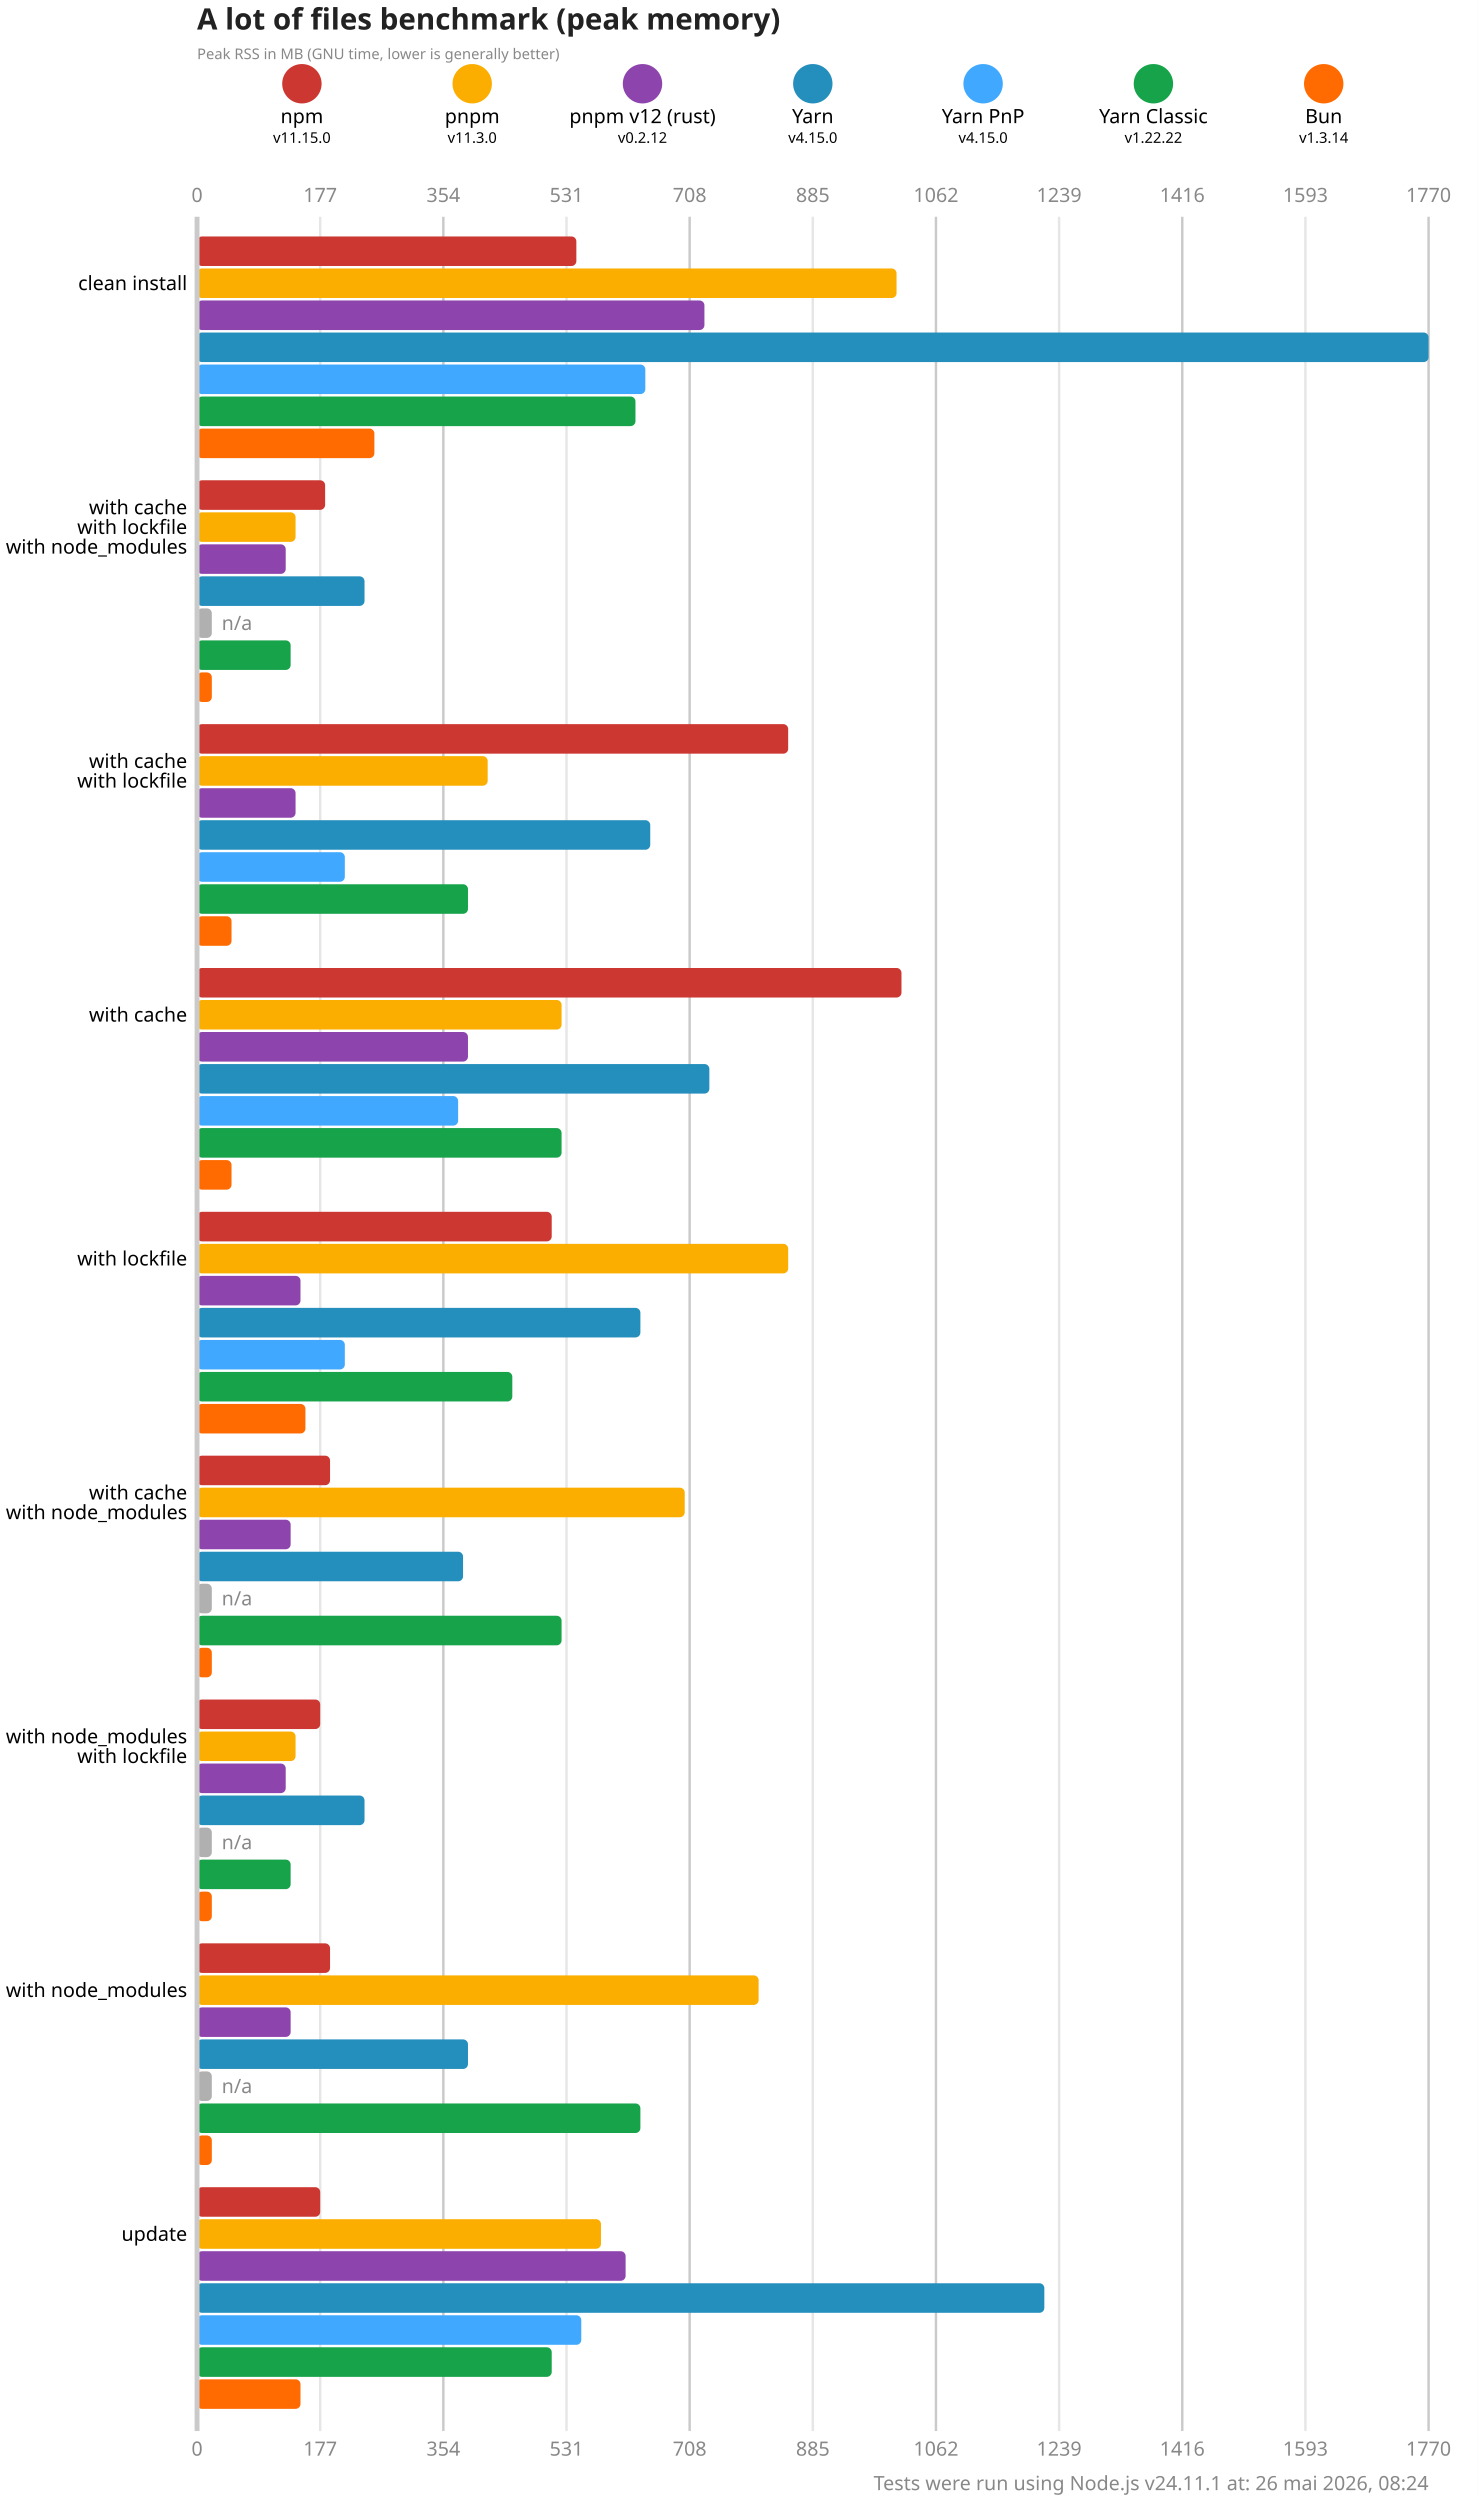
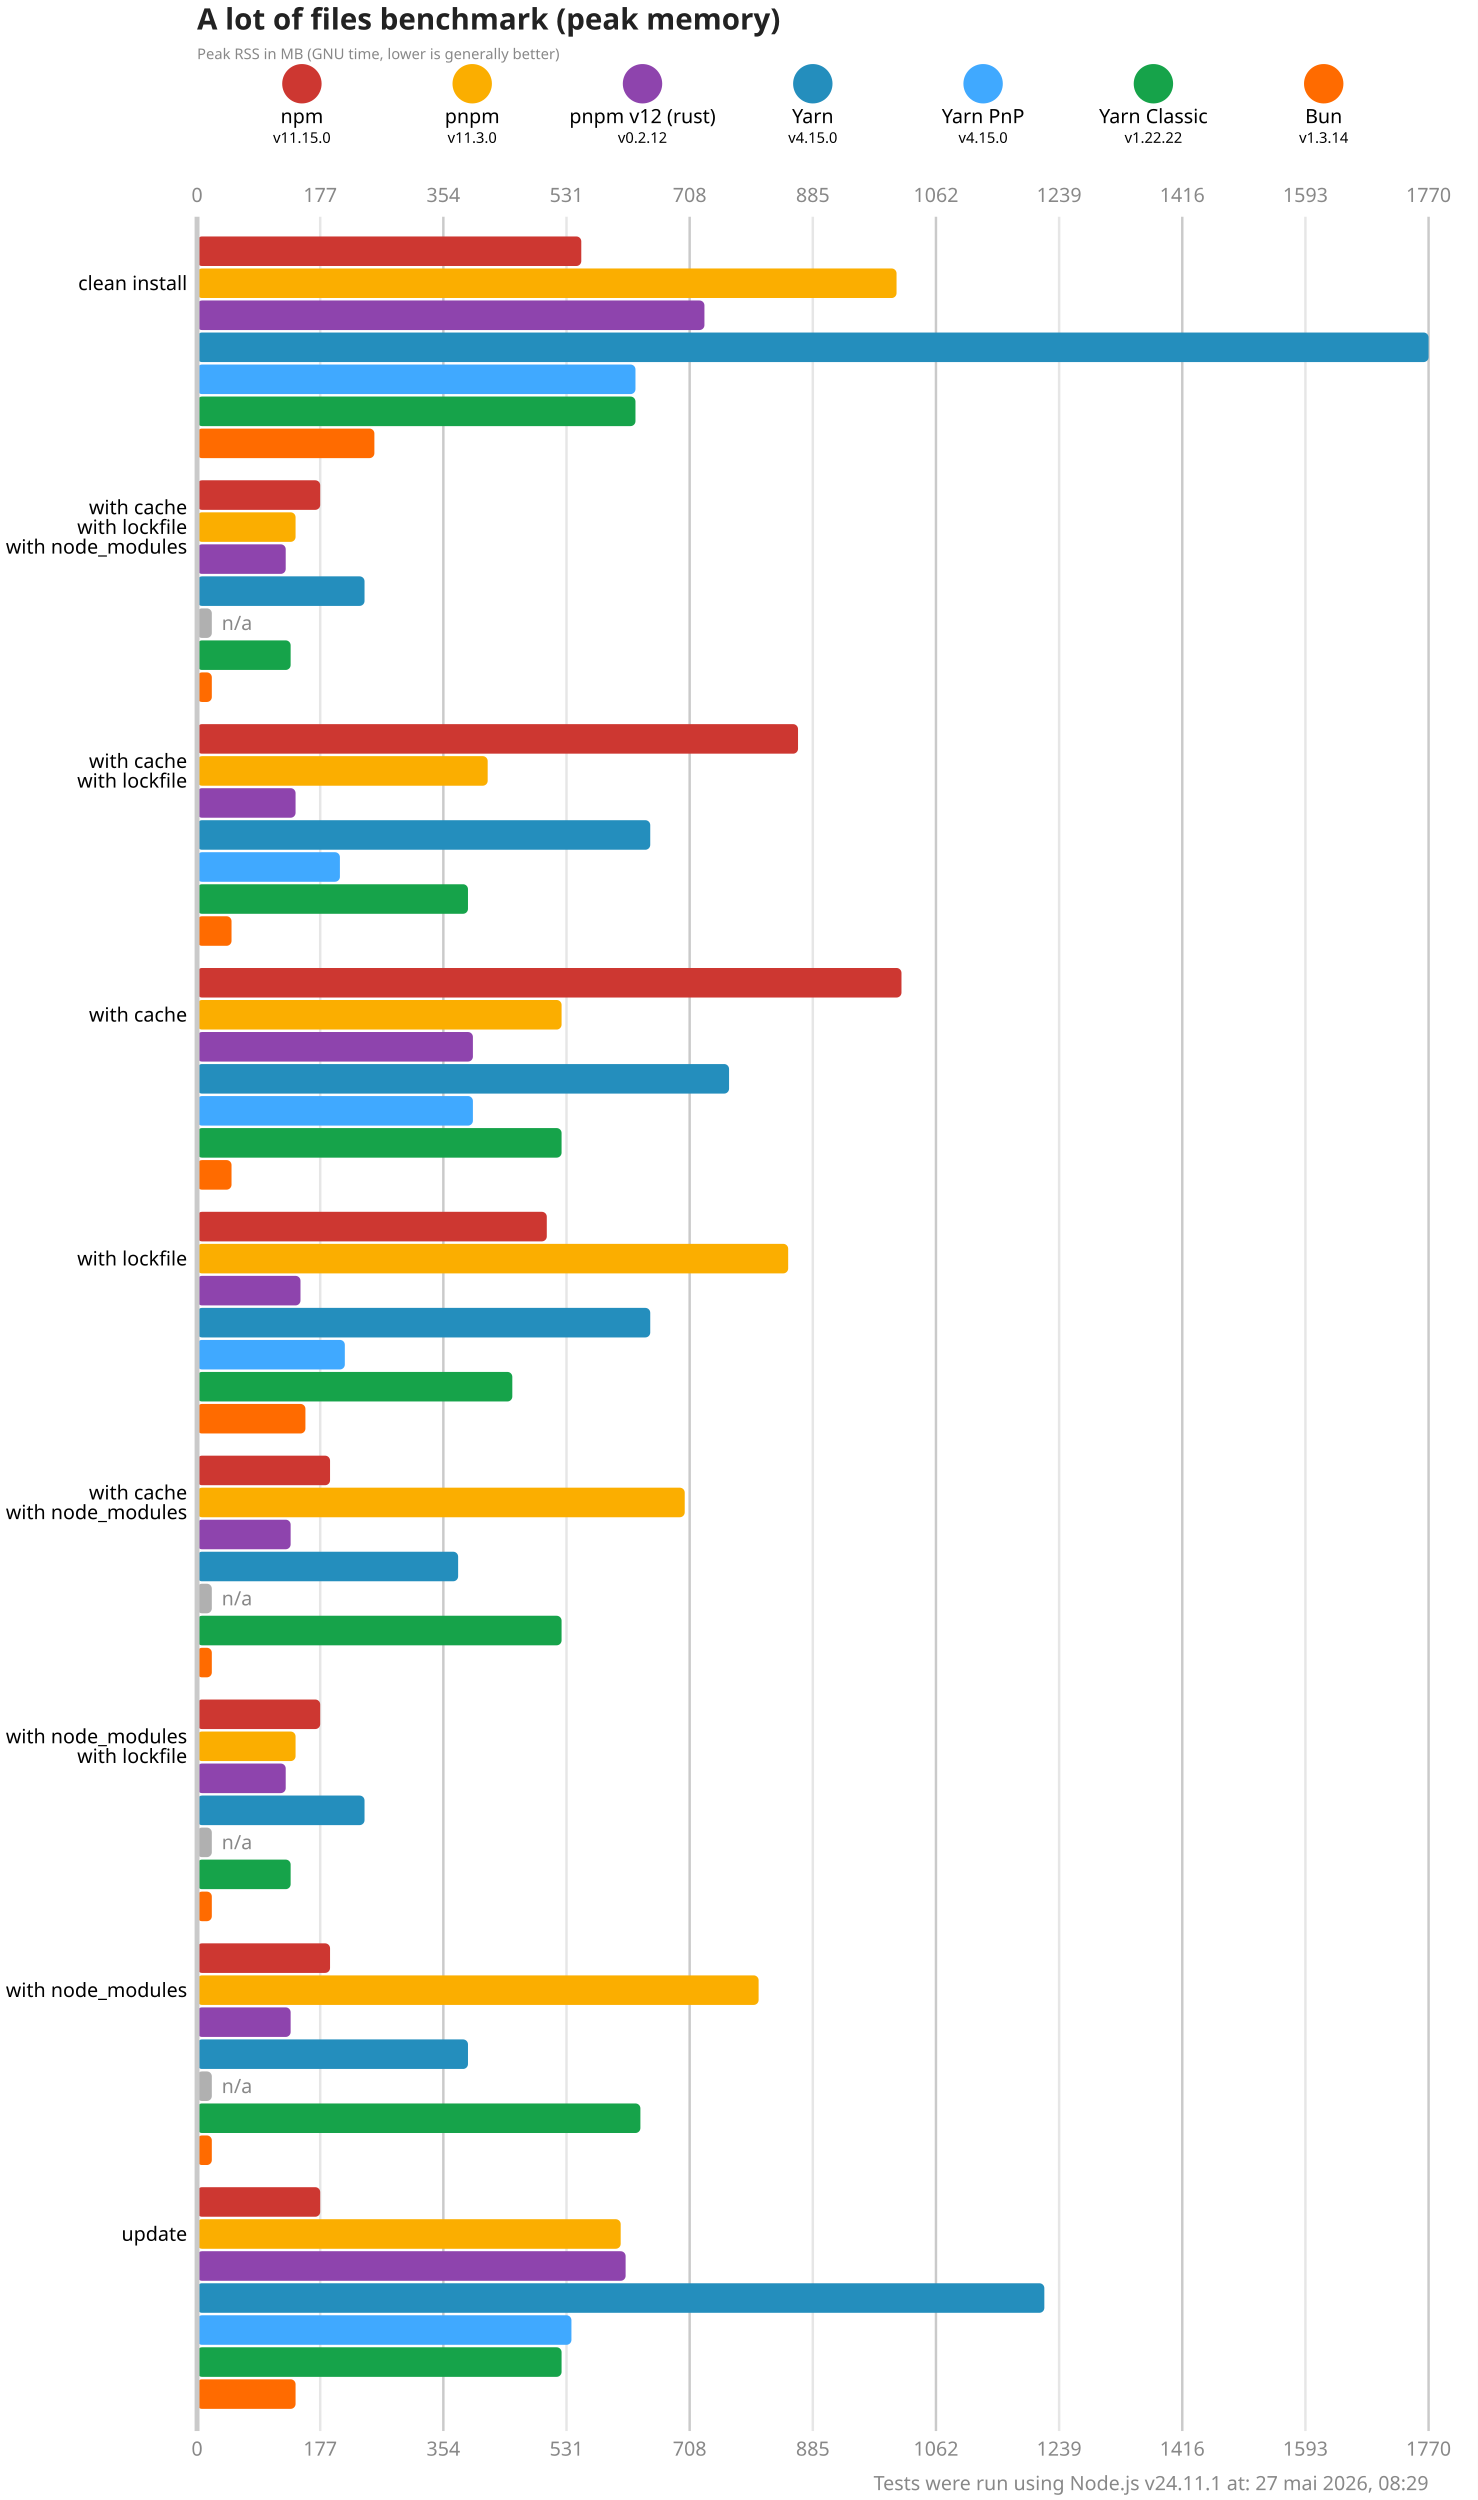
<svg xmlns="http://www.w3.org/2000/svg" version="1.1" viewBox="0 0 300 507.5">
  <style>
    .font { font-family: sans-serif; }
    .s3 { font-size: 3px; }
    .s4 { font-size: 4px; }
    .s5 { font-size: 5px; }
    .s6 { font-size: 6px; }
    .title { fill: #222; font-weight: 600; }
    .line { stroke: #cacaca; }
    .lineMinor { stroke: #e6e6e6; }
    .width { stroke-width: 0.5; }
    .text { fill: #888; }
  </style>
  <rect x="0" y="0" width="300" height="507.5" fill="#fff" />
  <text x="40" y="6" class="font s6 title">A lot of files benchmark (peak memory)</text>
  <text x="40" y="12" class="font s3 text">Peak RSS in MB (GNU time, lower is generally better)</text>
  <circle cx="61.286" cy="17" r="4" fill="#cd3731" />
  <text x="61.286" y="25" class="font s4" text-anchor="middle">npm</text>
  <text x="61.286" y="29" class="font s3" text-anchor="middle">v11.15.0</text>
  <circle cx="95.857" cy="17" r="4" fill="#fbae00" />
  <text x="95.857" y="25" class="font s4" text-anchor="middle">pnpm</text>
  <text x="95.857" y="29" class="font s3" text-anchor="middle">v11.3.0</text>
  <circle cx="130.429" cy="17" r="4" fill="#8e44ad" />
  <text x="130.429" y="25" class="font s4" text-anchor="middle">pnpm v12 (rust)</text>
  <text x="130.429" y="29" class="font s3" text-anchor="middle">v0.2.12</text>
  <circle cx="165" cy="17" r="4" fill="#248ebd" />
  <text x="165" y="25" class="font s4" text-anchor="middle">Yarn</text>
  <text x="165" y="29" class="font s3" text-anchor="middle">v4.15.0</text>
  <circle cx="199.571" cy="17" r="4" fill="#40a9ff" />
  <text x="199.571" y="25" class="font s4" text-anchor="middle">Yarn PnP</text>
  <text x="199.571" y="29" class="font s3" text-anchor="middle">v4.15.0</text>
  <circle cx="234.143" cy="17" r="4" fill="#16a34a" />
  <text x="234.143" y="25" class="font s4" text-anchor="middle">Yarn Classic</text>
  <text x="234.143" y="29" class="font s3" text-anchor="middle">v1.22.22</text>
  <circle cx="268.714" cy="17" r="4" fill="#ff6b00" />
  <text x="268.714" y="25" class="font s4" text-anchor="middle">Bun</text>
  <text x="268.714" y="29" class="font s3" text-anchor="middle">v1.3.14</text>
  <text x="40" y="41" class="font s4 text" text-anchor="middle">0</text>
  <text x="40" y="498.5" class="font s4 text" text-anchor="middle">0</text>
  <line x1="65" y1="44" x2="65" y2="493.5" class="lineMinor width" />
  <text x="65" y="41" class="font s4 text" text-anchor="middle">177</text>
  <text x="65" y="498.5" class="font s4 text" text-anchor="middle">177</text>
  <line x1="90" y1="44" x2="90" y2="493.5" class="line width" />
  <text x="90" y="41" class="font s4 text" text-anchor="middle">354</text>
  <text x="90" y="498.5" class="font s4 text" text-anchor="middle">354</text>
  <line x1="115" y1="44" x2="115" y2="493.5" class="lineMinor width" />
  <text x="115" y="41" class="font s4 text" text-anchor="middle">531</text>
  <text x="115" y="498.5" class="font s4 text" text-anchor="middle">531</text>
  <line x1="140" y1="44" x2="140" y2="493.5" class="line width" />
  <text x="140" y="41" class="font s4 text" text-anchor="middle">708</text>
  <text x="140" y="498.5" class="font s4 text" text-anchor="middle">708</text>
  <line x1="165" y1="44" x2="165" y2="493.5" class="lineMinor width" />
  <text x="165" y="41" class="font s4 text" text-anchor="middle">885</text>
  <text x="165" y="498.5" class="font s4 text" text-anchor="middle">885</text>
  <line x1="190" y1="44" x2="190" y2="493.5" class="line width" />
  <text x="190" y="41" class="font s4 text" text-anchor="middle">1062</text>
  <text x="190" y="498.5" class="font s4 text" text-anchor="middle">1062</text>
  <line x1="215" y1="44" x2="215" y2="493.5" class="lineMinor width" />
  <text x="215" y="41" class="font s4 text" text-anchor="middle">1239</text>
  <text x="215" y="498.5" class="font s4 text" text-anchor="middle">1239</text>
  <line x1="240" y1="44" x2="240" y2="493.5" class="line width" />
  <text x="240" y="41" class="font s4 text" text-anchor="middle">1416</text>
  <text x="240" y="498.5" class="font s4 text" text-anchor="middle">1416</text>
  <line x1="265" y1="44" x2="265" y2="493.5" class="lineMinor width" />
  <text x="265" y="41" class="font s4 text" text-anchor="middle">1593</text>
  <text x="265" y="498.5" class="font s4 text" text-anchor="middle">1593</text>
  <line x1="290" y1="44" x2="290" y2="493.5" class="line width" />
  <text x="290" y="41" class="font s4 text" text-anchor="middle">1770</text>
  <text x="290" y="498.5" class="font s4 text" text-anchor="middle">1770</text>
-   <rect x="40" y="48" width="77" height="6" fill="#cd3731" rx="1" ry="1" />
+   <rect x="40" y="48" width="78" height="6" fill="#cd3731" rx="1" ry="1" />
  <rect x="40" y="54.5" width="142" height="6" fill="#fbae00" rx="1" ry="1" />
  <rect x="40" y="61" width="103" height="6" fill="#8e44ad" rx="1" ry="1" />
  <rect x="40" y="67.5" width="250" height="6" fill="#248ebd" rx="1" ry="1" />
-   <rect x="40" y="74" width="91" height="6" fill="#40a9ff" rx="1" ry="1" />
+   <rect x="40" y="74" width="89" height="6" fill="#40a9ff" rx="1" ry="1" />
  <rect x="40" y="80.5" width="89" height="6" fill="#16a34a" rx="1" ry="1" />
  <rect x="40" y="87" width="36" height="6" fill="#ff6b00" rx="1" ry="1" />
-   <rect x="40" y="97.5" width="26" height="6" fill="#cd3731" rx="1" ry="1" />
+   <rect x="40" y="97.5" width="25" height="6" fill="#cd3731" rx="1" ry="1" />
  <rect x="40" y="104" width="20" height="6" fill="#fbae00" rx="1" ry="1" />
  <rect x="40" y="110.5" width="18" height="6" fill="#8e44ad" rx="1" ry="1" />
  <rect x="40" y="117" width="34" height="6" fill="#248ebd" rx="1" ry="1" />
  <rect x="40" y="123.5" width="3" height="6" fill="#b0b0b0" rx="1" ry="1" />
  <text x="45" y="126.5" class="font s4 text" dominant-baseline="middle">n/a</text>
  <rect x="40" y="130" width="19" height="6" fill="#16a34a" rx="1" ry="1" />
  <rect x="40" y="136.5" width="3" height="6" fill="#ff6b00" rx="1" ry="1" />
-   <rect x="40" y="147" width="120" height="6" fill="#cd3731" rx="1" ry="1" />
+   <rect x="40" y="147" width="122" height="6" fill="#cd3731" rx="1" ry="1" />
  <rect x="40" y="153.5" width="59" height="6" fill="#fbae00" rx="1" ry="1" />
  <rect x="40" y="160" width="20" height="6" fill="#8e44ad" rx="1" ry="1" />
  <rect x="40" y="166.5" width="92" height="6" fill="#248ebd" rx="1" ry="1" />
-   <rect x="40" y="173" width="30" height="6" fill="#40a9ff" rx="1" ry="1" />
+   <rect x="40" y="173" width="29" height="6" fill="#40a9ff" rx="1" ry="1" />
  <rect x="40" y="179.5" width="55" height="6" fill="#16a34a" rx="1" ry="1" />
  <rect x="40" y="186" width="7" height="6" fill="#ff6b00" rx="1" ry="1" />
  <rect x="40" y="196.5" width="143" height="6" fill="#cd3731" rx="1" ry="1" />
  <rect x="40" y="203" width="74" height="6" fill="#fbae00" rx="1" ry="1" />
-   <rect x="40" y="209.5" width="55" height="6" fill="#8e44ad" rx="1" ry="1" />
-   <rect x="40" y="216" width="104" height="6" fill="#248ebd" rx="1" ry="1" />
-   <rect x="40" y="222.5" width="53" height="6" fill="#40a9ff" rx="1" ry="1" />
+   <rect x="40" y="209.5" width="56" height="6" fill="#8e44ad" rx="1" ry="1" />
+   <rect x="40" y="216" width="108" height="6" fill="#248ebd" rx="1" ry="1" />
+   <rect x="40" y="222.5" width="56" height="6" fill="#40a9ff" rx="1" ry="1" />
  <rect x="40" y="229" width="74" height="6" fill="#16a34a" rx="1" ry="1" />
  <rect x="40" y="235.5" width="7" height="6" fill="#ff6b00" rx="1" ry="1" />
-   <rect x="40" y="246" width="72" height="6" fill="#cd3731" rx="1" ry="1" />
+   <rect x="40" y="246" width="71" height="6" fill="#cd3731" rx="1" ry="1" />
  <rect x="40" y="252.5" width="120" height="6" fill="#fbae00" rx="1" ry="1" />
  <rect x="40" y="259" width="21" height="6" fill="#8e44ad" rx="1" ry="1" />
-   <rect x="40" y="265.5" width="90" height="6" fill="#248ebd" rx="1" ry="1" />
+   <rect x="40" y="265.5" width="92" height="6" fill="#248ebd" rx="1" ry="1" />
  <rect x="40" y="272" width="30" height="6" fill="#40a9ff" rx="1" ry="1" />
  <rect x="40" y="278.5" width="64" height="6" fill="#16a34a" rx="1" ry="1" />
  <rect x="40" y="285" width="22" height="6" fill="#ff6b00" rx="1" ry="1" />
  <rect x="40" y="295.5" width="27" height="6" fill="#cd3731" rx="1" ry="1" />
  <rect x="40" y="302" width="99" height="6" fill="#fbae00" rx="1" ry="1" />
  <rect x="40" y="308.5" width="19" height="6" fill="#8e44ad" rx="1" ry="1" />
-   <rect x="40" y="315" width="54" height="6" fill="#248ebd" rx="1" ry="1" />
+   <rect x="40" y="315" width="53" height="6" fill="#248ebd" rx="1" ry="1" />
  <rect x="40" y="321.5" width="3" height="6" fill="#b0b0b0" rx="1" ry="1" />
  <text x="45" y="324.5" class="font s4 text" dominant-baseline="middle">n/a</text>
  <rect x="40" y="328" width="74" height="6" fill="#16a34a" rx="1" ry="1" />
  <rect x="40" y="334.5" width="3" height="6" fill="#ff6b00" rx="1" ry="1" />
  <rect x="40" y="345" width="25" height="6" fill="#cd3731" rx="1" ry="1" />
  <rect x="40" y="351.5" width="20" height="6" fill="#fbae00" rx="1" ry="1" />
  <rect x="40" y="358" width="18" height="6" fill="#8e44ad" rx="1" ry="1" />
  <rect x="40" y="364.5" width="34" height="6" fill="#248ebd" rx="1" ry="1" />
  <rect x="40" y="371" width="3" height="6" fill="#b0b0b0" rx="1" ry="1" />
  <text x="45" y="374" class="font s4 text" dominant-baseline="middle">n/a</text>
  <rect x="40" y="377.5" width="19" height="6" fill="#16a34a" rx="1" ry="1" />
  <rect x="40" y="384" width="3" height="6" fill="#ff6b00" rx="1" ry="1" />
  <rect x="40" y="394.5" width="27" height="6" fill="#cd3731" rx="1" ry="1" />
  <rect x="40" y="401" width="114" height="6" fill="#fbae00" rx="1" ry="1" />
  <rect x="40" y="407.5" width="19" height="6" fill="#8e44ad" rx="1" ry="1" />
  <rect x="40" y="414" width="55" height="6" fill="#248ebd" rx="1" ry="1" />
  <rect x="40" y="420.5" width="3" height="6" fill="#b0b0b0" rx="1" ry="1" />
  <text x="45" y="423.5" class="font s4 text" dominant-baseline="middle">n/a</text>
  <rect x="40" y="427" width="90" height="6" fill="#16a34a" rx="1" ry="1" />
  <rect x="40" y="433.5" width="3" height="6" fill="#ff6b00" rx="1" ry="1" />
  <rect x="40" y="444" width="25" height="6" fill="#cd3731" rx="1" ry="1" />
-   <rect x="40" y="450.5" width="82" height="6" fill="#fbae00" rx="1" ry="1" />
+   <rect x="40" y="450.5" width="86" height="6" fill="#fbae00" rx="1" ry="1" />
  <rect x="40" y="457" width="87" height="6" fill="#8e44ad" rx="1" ry="1" />
  <rect x="40" y="463.5" width="172" height="6" fill="#248ebd" rx="1" ry="1" />
-   <rect x="40" y="470" width="78" height="6" fill="#40a9ff" rx="1" ry="1" />
-   <rect x="40" y="476.5" width="72" height="6" fill="#16a34a" rx="1" ry="1" />
-   <rect x="40" y="483" width="21" height="6" fill="#ff6b00" rx="1" ry="1" />
+   <rect x="40" y="470" width="76" height="6" fill="#40a9ff" rx="1" ry="1" />
+   <rect x="40" y="476.5" width="74" height="6" fill="#16a34a" rx="1" ry="1" />
+   <rect x="40" y="483" width="20" height="6" fill="#ff6b00" rx="1" ry="1" />
  <line x1="40" y1="44" x2="40" y2="493.5" class="line" />
  <text x="38" y="57.5" class="font s4" dominant-baseline="middle" text-anchor="end">clean install</text>
  <text x="38" y="103" class="font s4" dominant-baseline="middle" text-anchor="end">with cache</text>
  <text x="38" y="107" class="font s4" dominant-baseline="middle" text-anchor="end">with lockfile</text>
  <text x="38" y="111" class="font s4" dominant-baseline="middle" text-anchor="end">with node_modules</text>
  <text x="38" y="154.5" class="font s4" dominant-baseline="middle" text-anchor="end">with cache</text>
  <text x="38" y="158.5" class="font s4" dominant-baseline="middle" text-anchor="end">with lockfile</text>
  <text x="38" y="206" class="font s4" dominant-baseline="middle" text-anchor="end">with cache</text>
  <text x="38" y="255.5" class="font s4" dominant-baseline="middle" text-anchor="end">with lockfile</text>
  <text x="38" y="303" class="font s4" dominant-baseline="middle" text-anchor="end">with cache</text>
  <text x="38" y="307" class="font s4" dominant-baseline="middle" text-anchor="end">with node_modules</text>
  <text x="38" y="352.5" class="font s4" dominant-baseline="middle" text-anchor="end">with node_modules</text>
  <text x="38" y="356.5" class="font s4" dominant-baseline="middle" text-anchor="end">with lockfile</text>
  <text x="38" y="404" class="font s4" dominant-baseline="middle" text-anchor="end">with node_modules</text>
  <text x="38" y="453.5" class="font s4" dominant-baseline="middle" text-anchor="end">update</text>
-   <text x="290" y="505.5" class="font s4 text" text-anchor="end">Tests were run using Node.js v24.11.1 at: 26 mai 2026, 08:24</text>
+   <text x="290" y="505.5" class="font s4 text" text-anchor="end">Tests were run using Node.js v24.11.1 at: 27 mai 2026, 08:29</text>
</svg>
